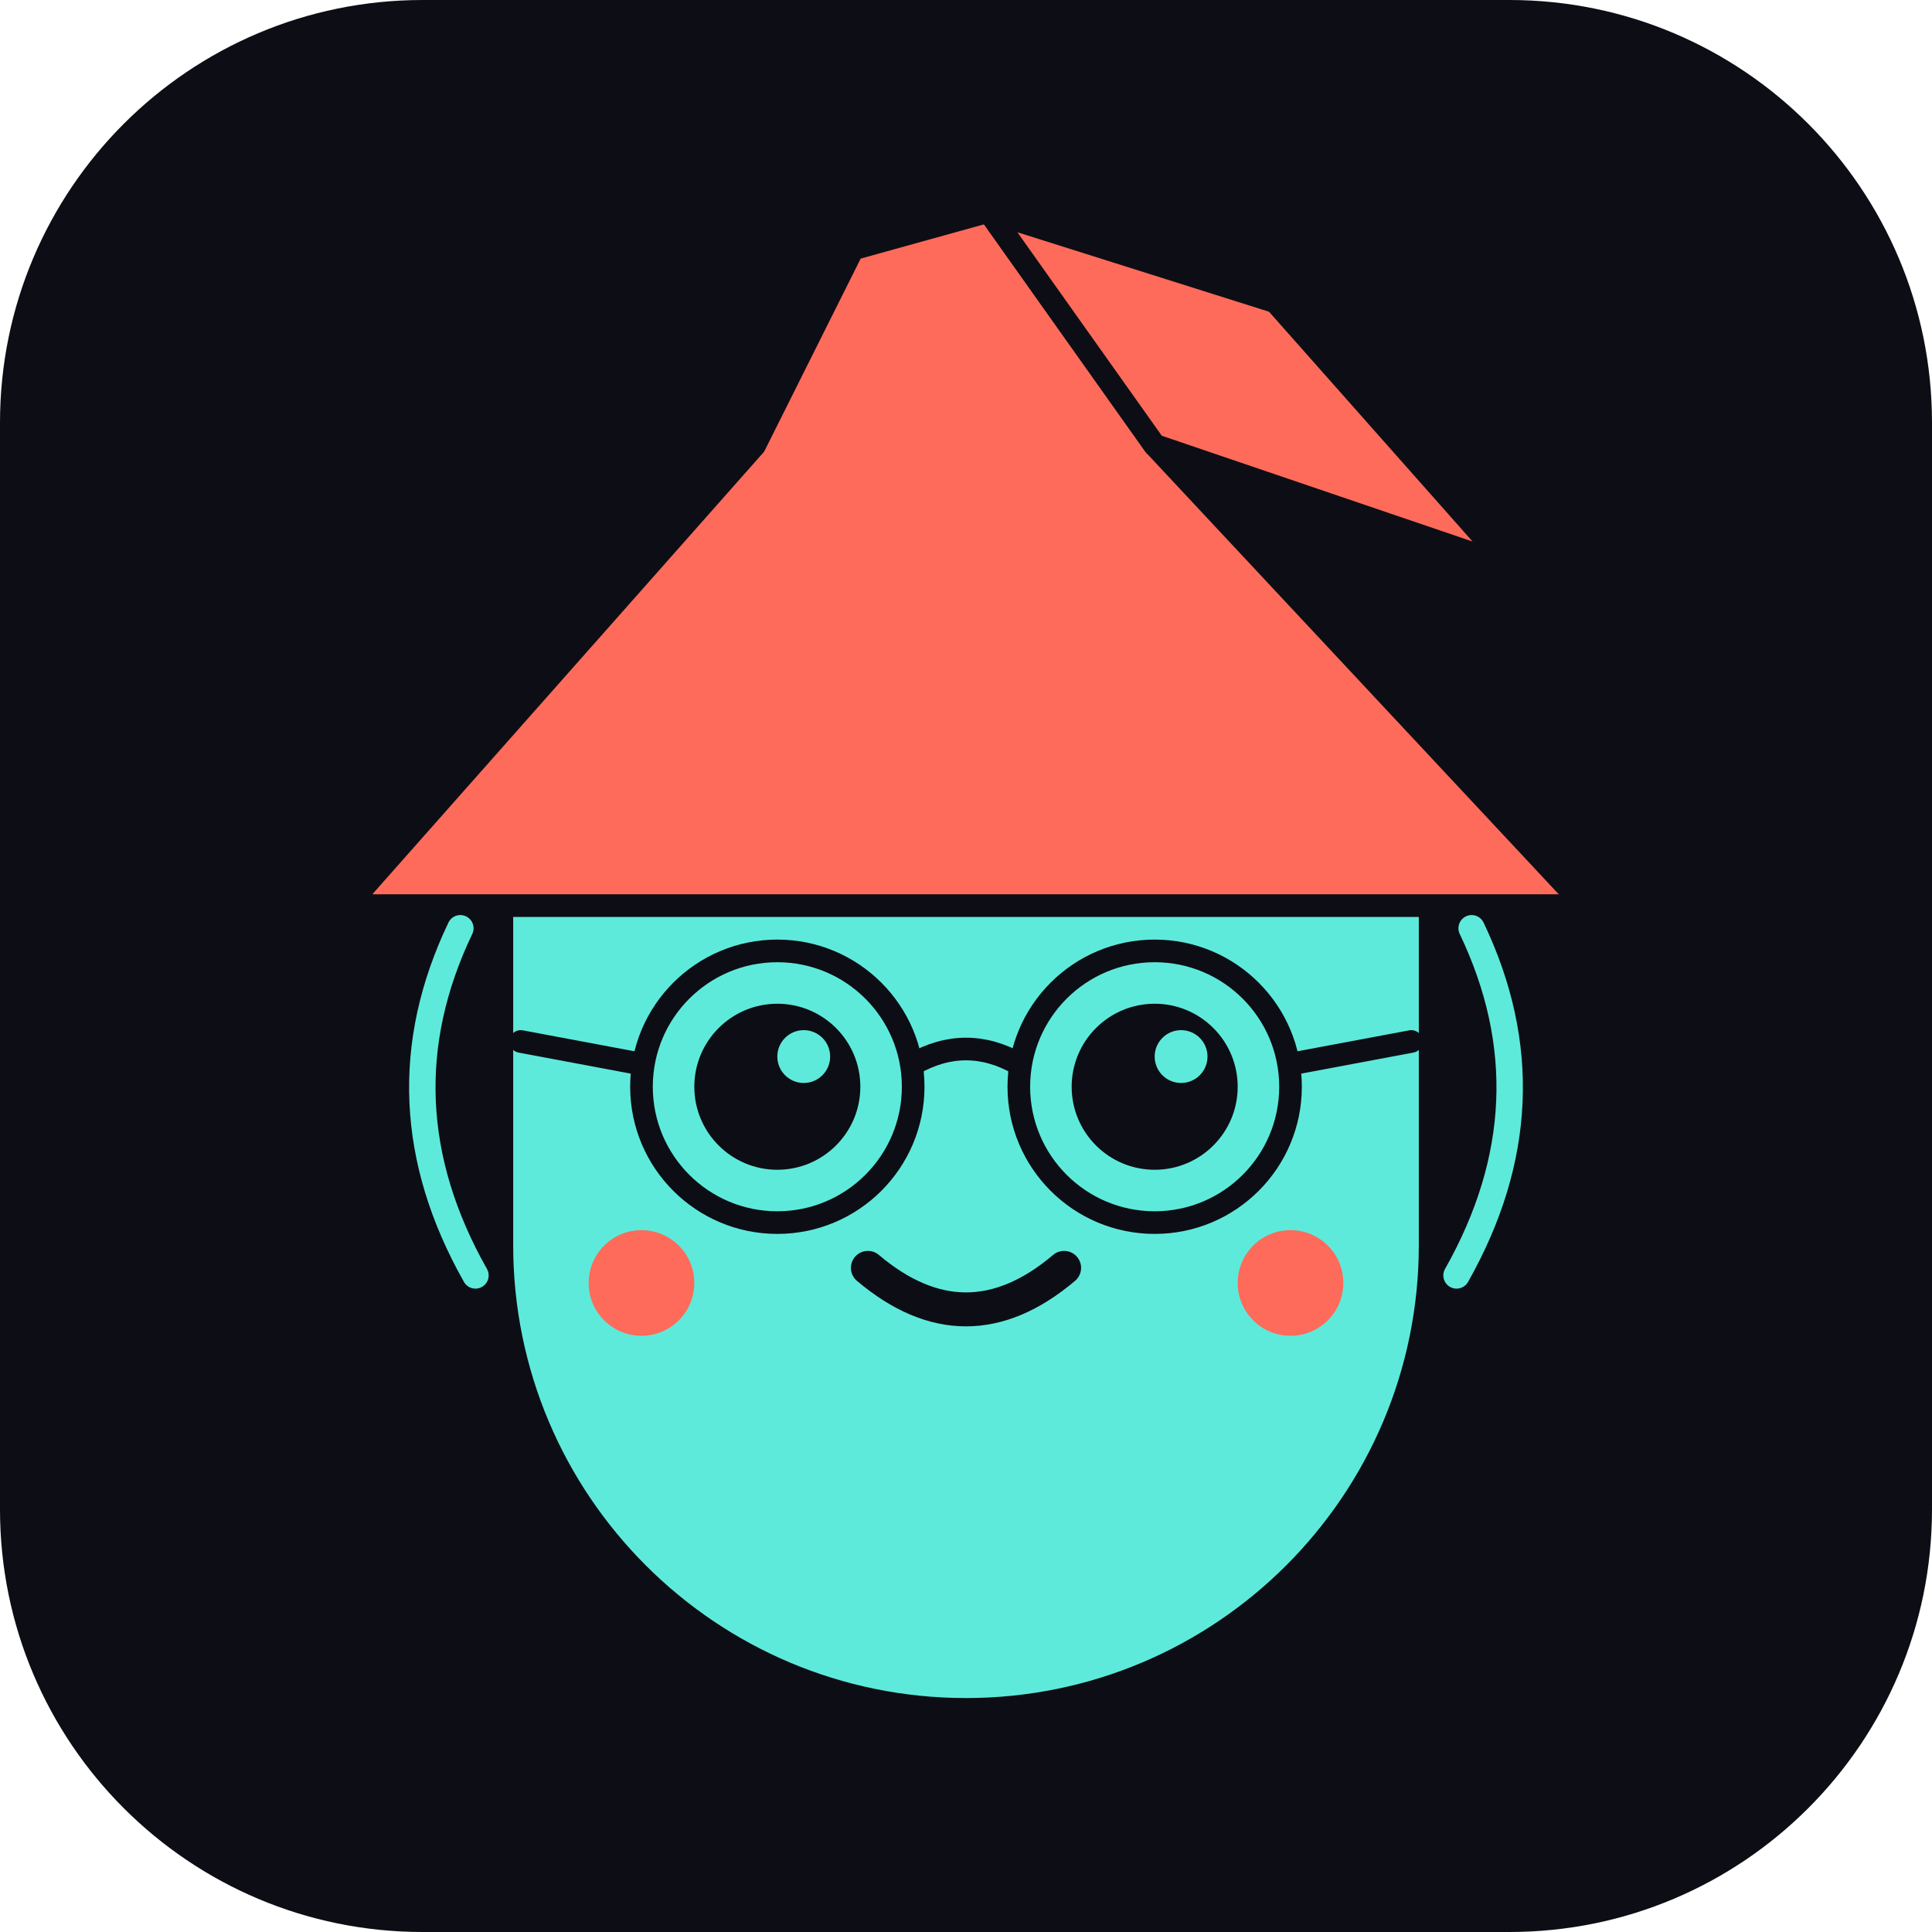
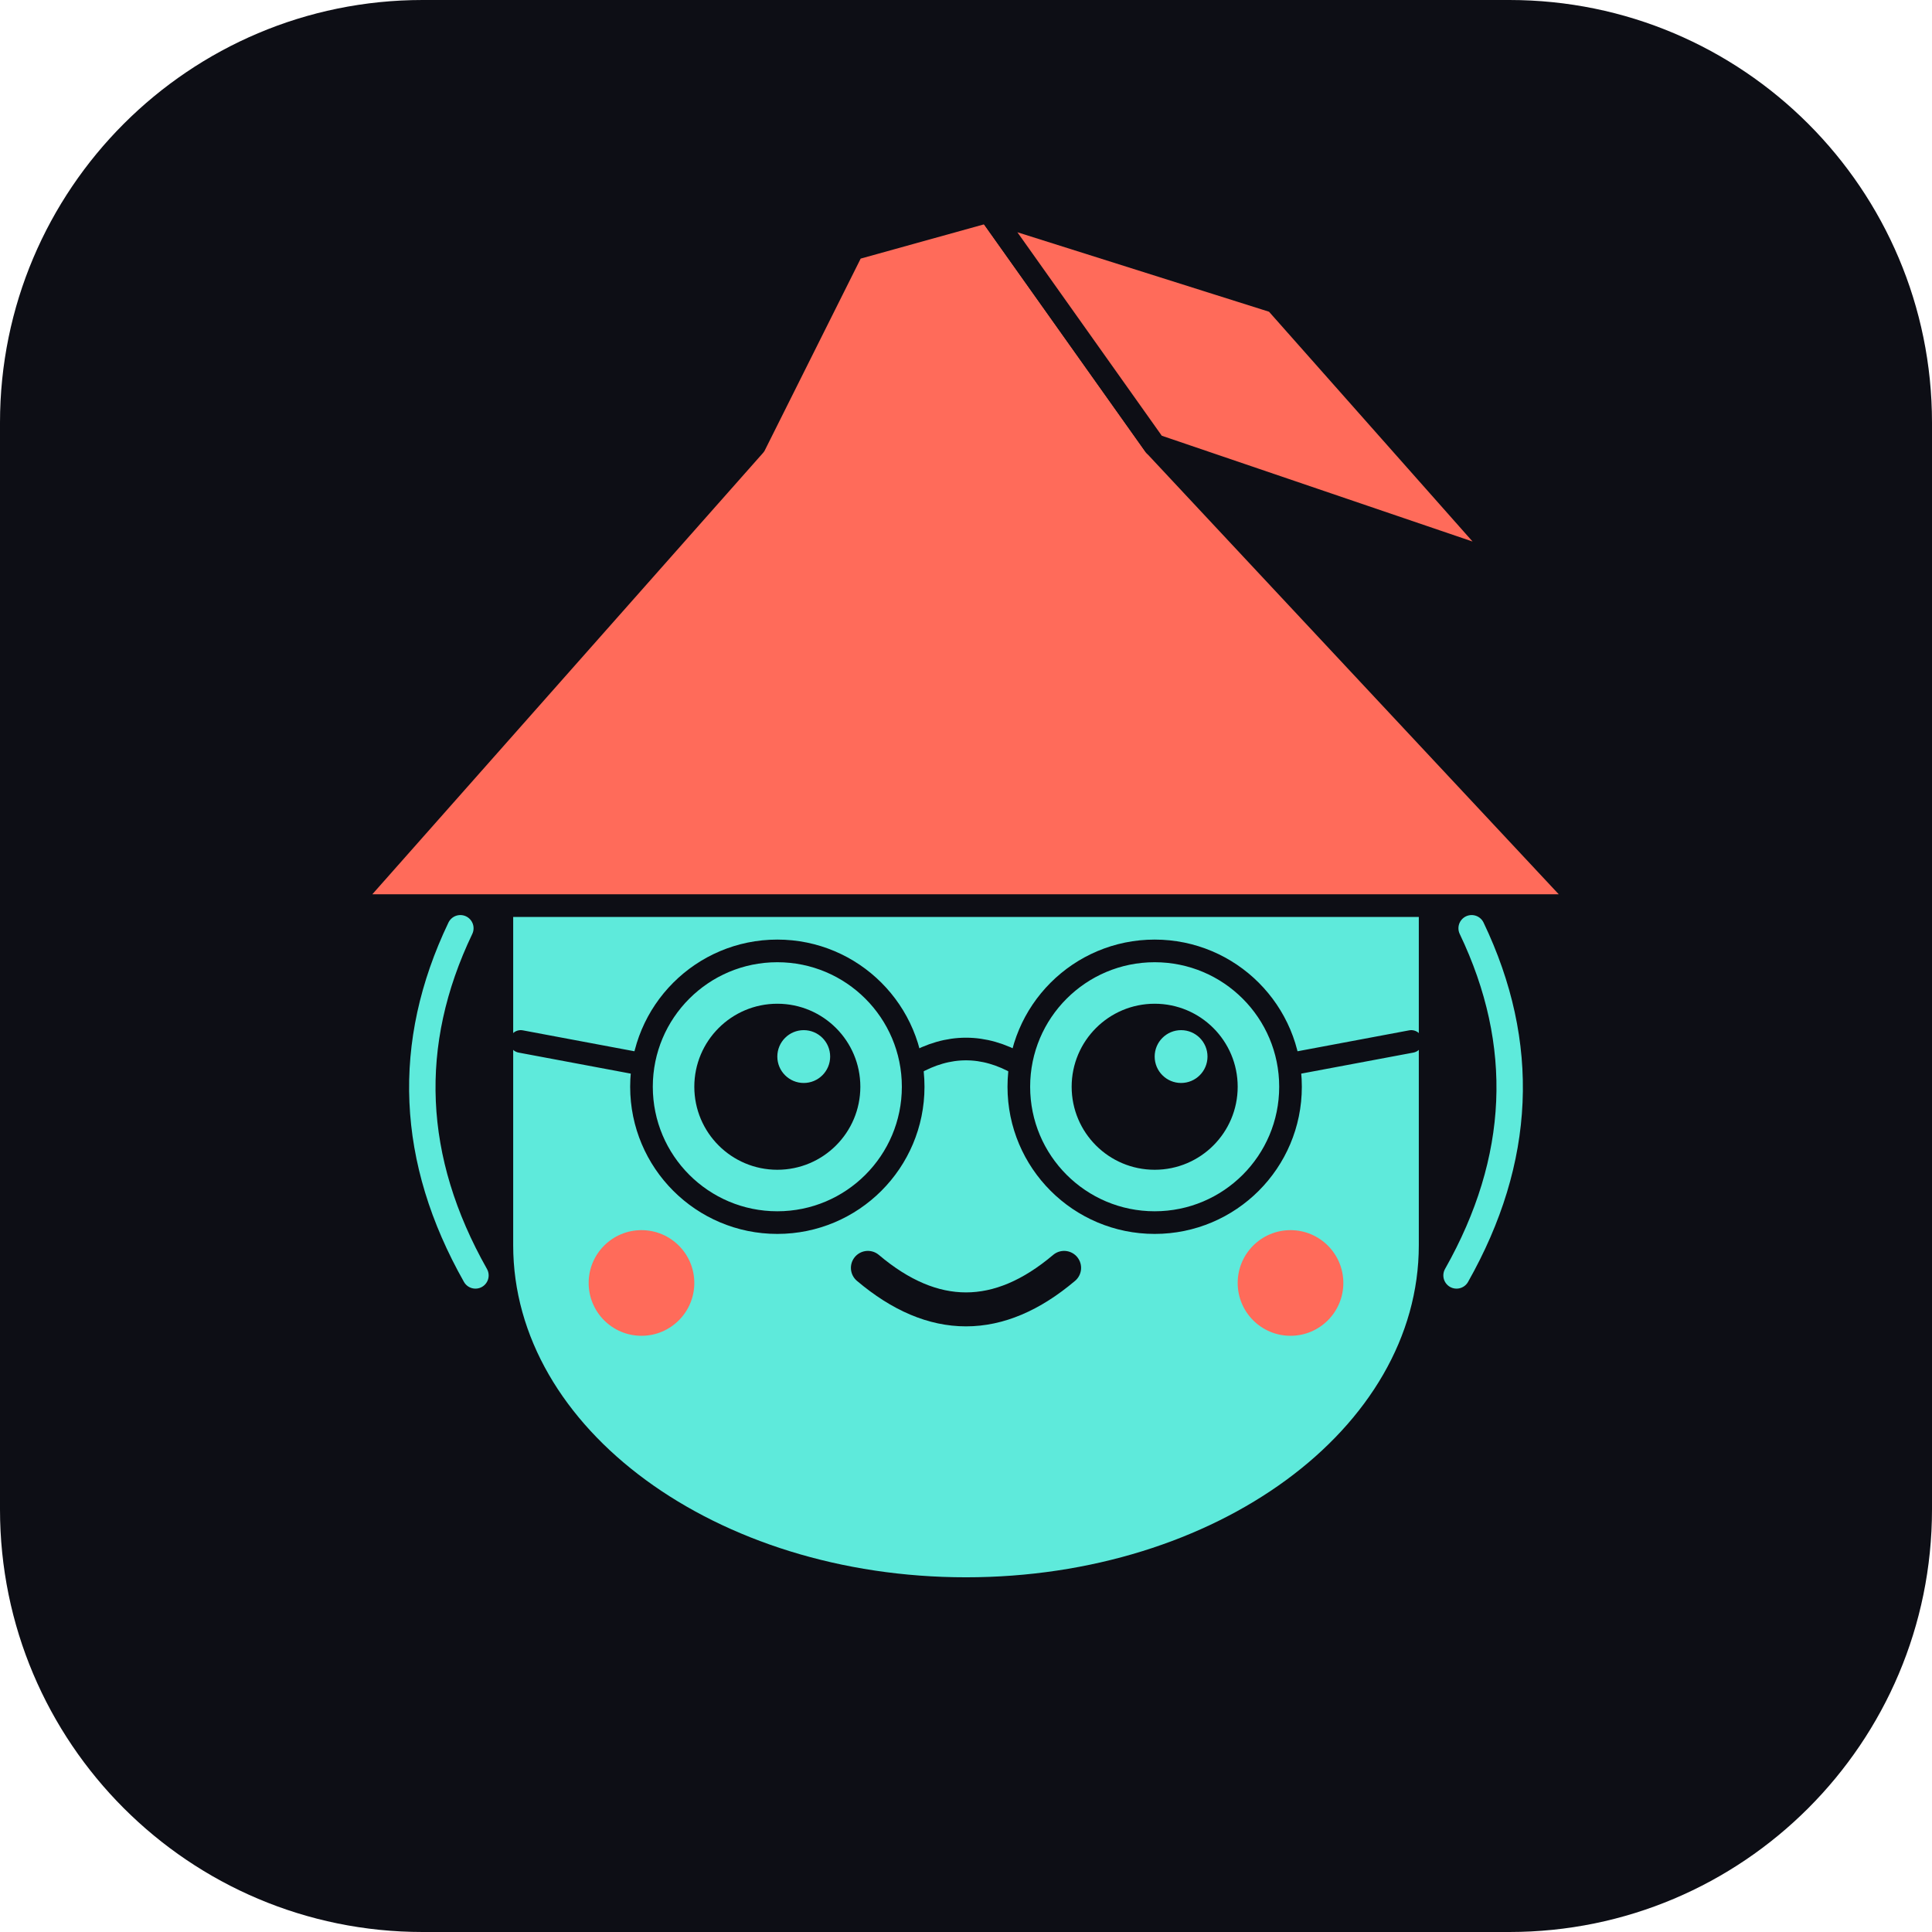
<svg xmlns="http://www.w3.org/2000/svg" viewBox="0 0 512 512">
  <rect width="512" height="512" rx="112" fill="#0D0E15" />
-   <path fill="#5EEADB" d="M136,232 H376 V330 A120,120 0 0 1 136,330 Z" />
+   <path fill="#5EEADB" d="M136,232 H376 V330 A120,88 0 0 1 136,330 Z" />
  <g fill="#FF6B5A" stroke="#0D0E15" stroke-width="6" stroke-linejoin="round">
    <polygon points="92,240 420,240 306,118 262,56 226,66 200,118" />
    <polygon points="262,56 306,118 400,150 338,80" />
  </g>
  <g fill="#FF6B5A">
    <circle cx="170" cy="340" r="14" />
    <circle cx="342" cy="340" r="14" />
  </g>
  <g fill="#0D0E15">
    <circle cx="206" cy="288" r="22" />
    <circle cx="306" cy="288" r="22" />
  </g>
  <g fill="#5EEADB">
    <circle cx="213" cy="280" r="7" />
    <circle cx="313" cy="280" r="7" />
  </g>
  <g fill="none" stroke="#0D0E15" stroke-width="9" stroke-linecap="round">
    <path d="M230,336 Q256,358 282,336" />
  </g>
  <g fill="none" stroke="#0D0E15" stroke-width="6" stroke-linecap="round">
    <circle cx="206" cy="288" r="36" />
    <circle cx="306" cy="288" r="36" />
    <path d="M242,282 Q256,274 270,282" />
    <path d="M170,282 L138,276" />
    <path d="M342,282 L374,276" />
  </g>
  <g fill="none" stroke="#5EEADB" stroke-width="7" stroke-linecap="round">
    <path d="M122,246 Q100,292 126,338" />
    <path d="M390,246 Q412,292 386,338" />
  </g>
</svg>
